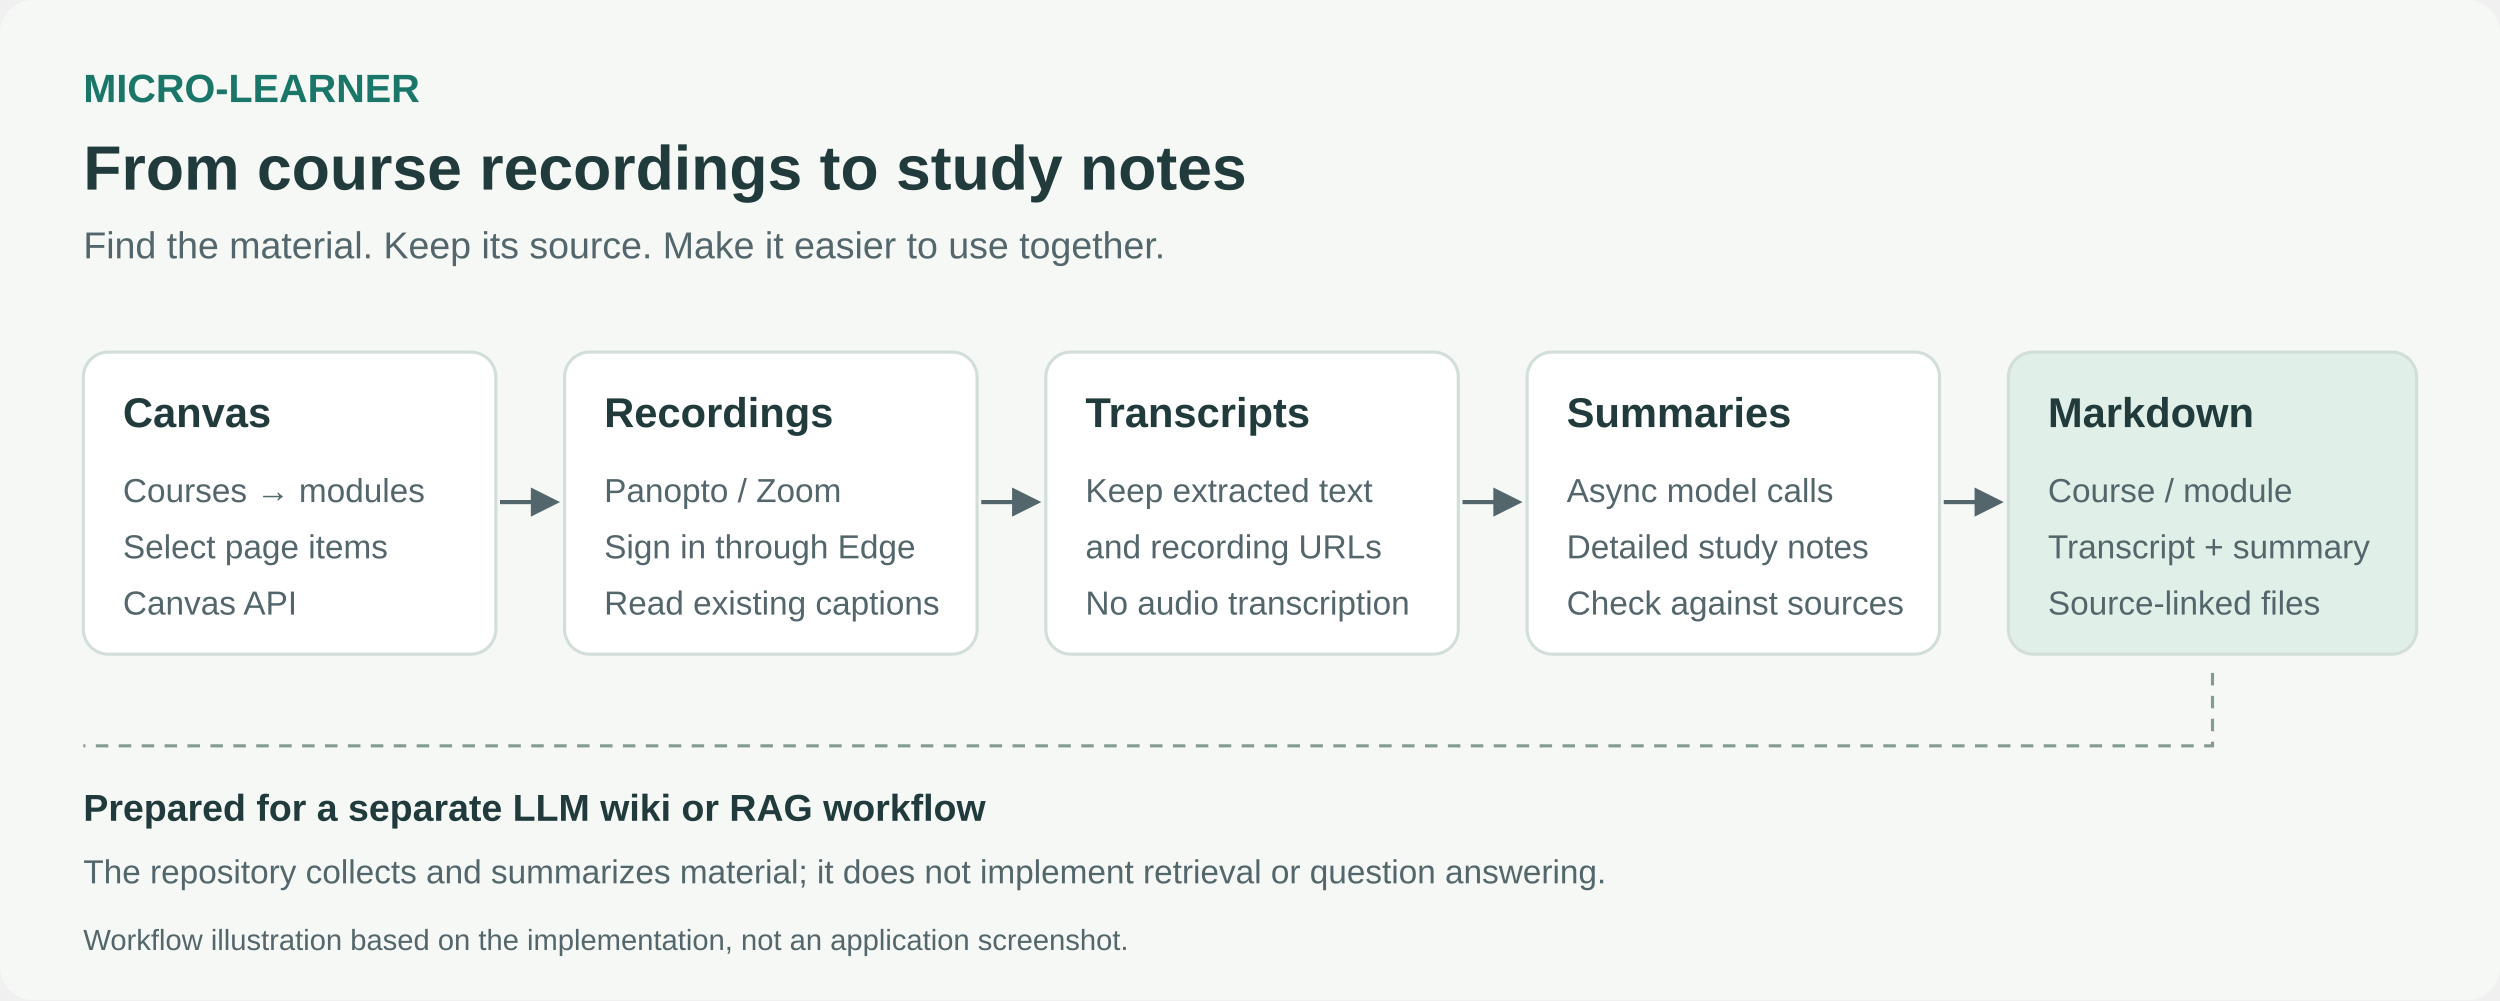
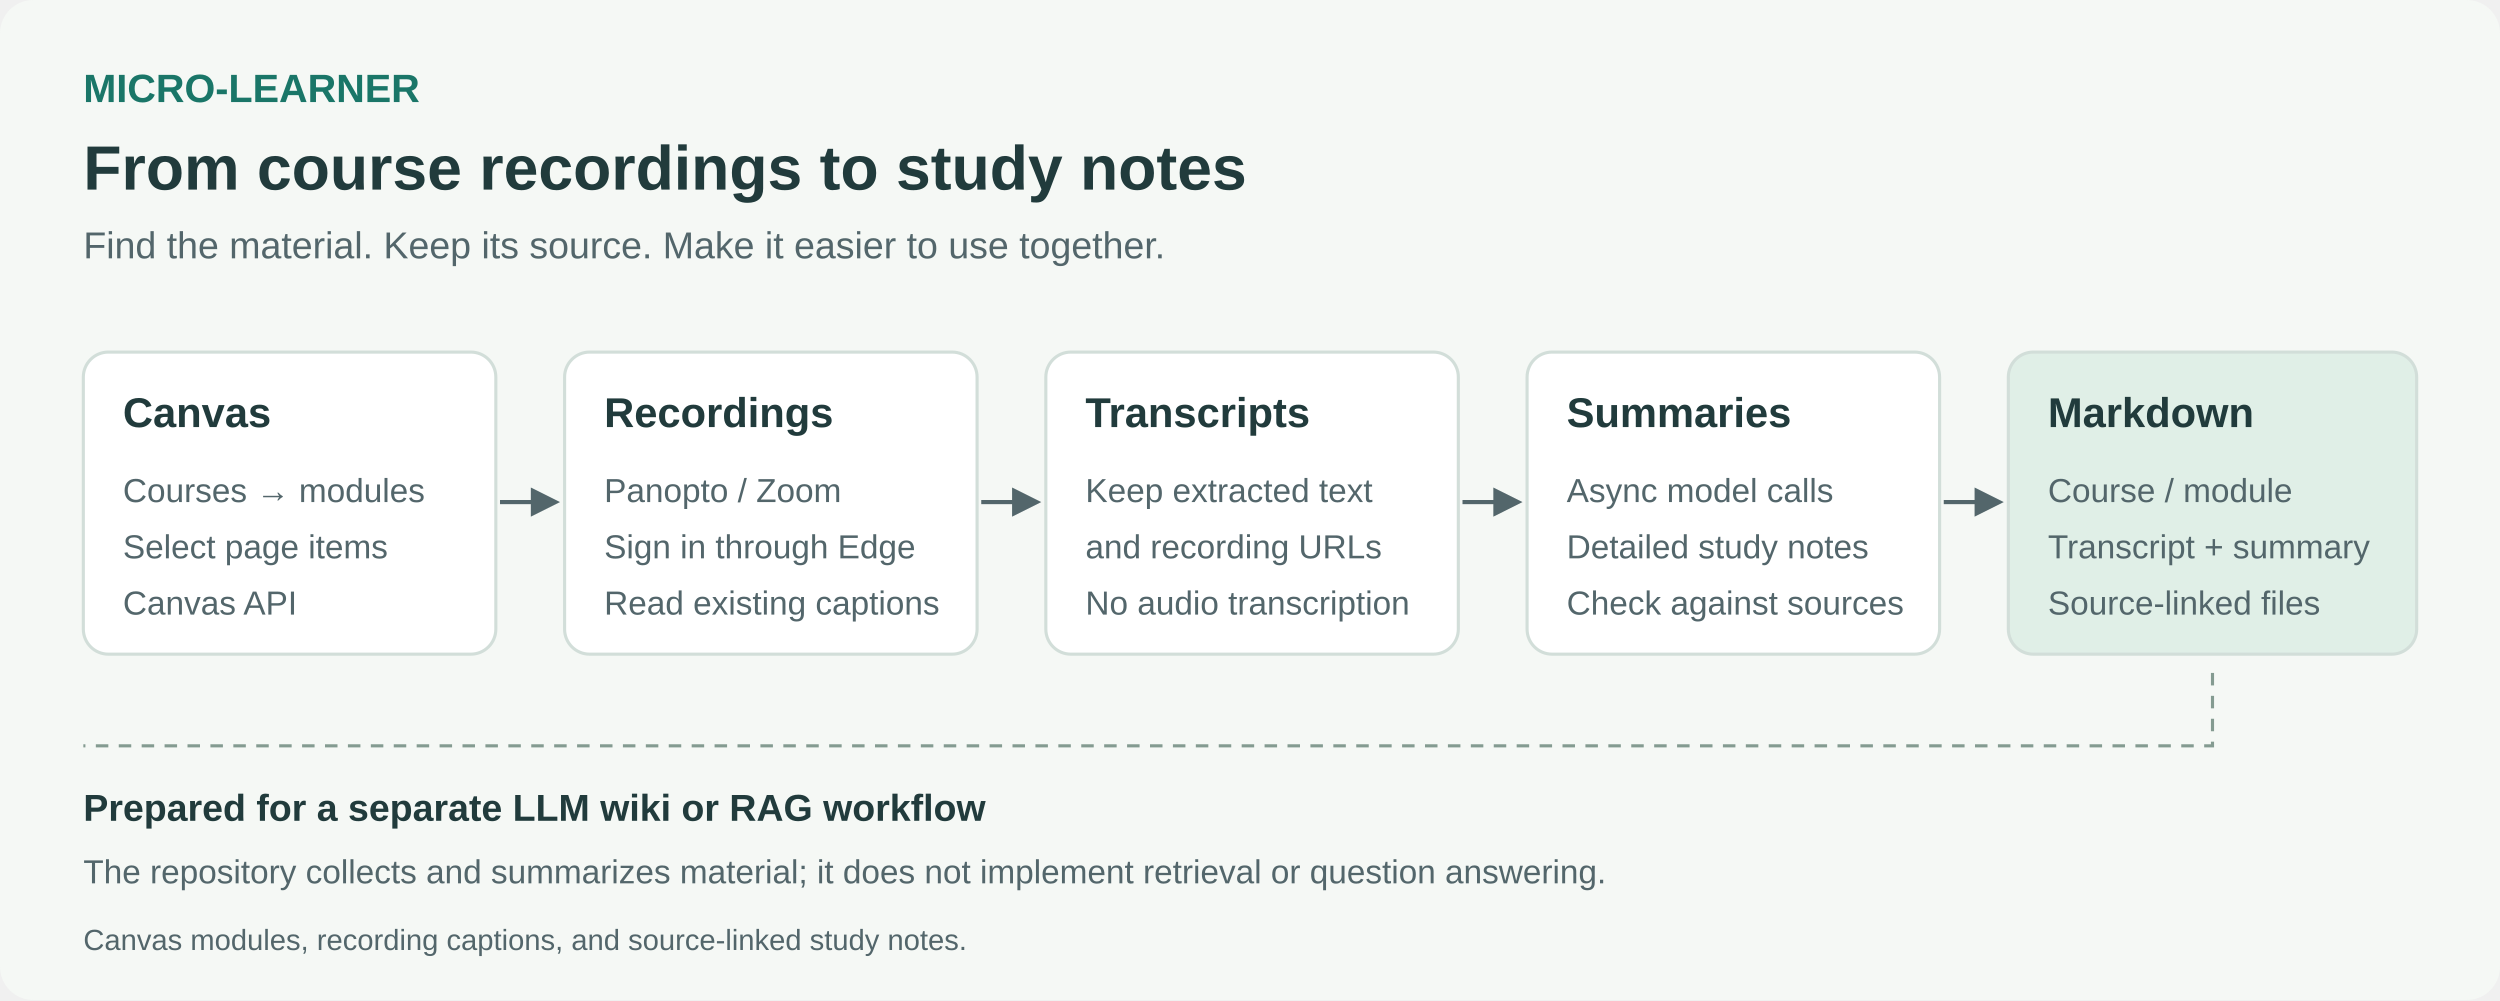
<svg xmlns="http://www.w3.org/2000/svg" width="1200" height="480" viewBox="0 0 1200 480" role="img" aria-labelledby="title desc">
  <defs>
    <marker id="arrow" viewBox="0 0 10 10" refX="8" refY="5" markerWidth="7" markerHeight="7" orient="auto-start-reverse">
      <path d="M0 0L10 5L0 10z" fill="#53666b" />
    </marker>
  </defs>
  <rect width="1200" height="480" rx="16" fill="#f5f8f5" />
  <g font-family="Arial, sans-serif" fill="#213b3c">
    <text x="40" y="49" font-size="19" font-weight="700" fill="#1a7668">MICRO-LEARNER</text>
    <text x="40" y="91" font-size="30" font-weight="700">From course recordings to study notes</text>
    <text x="40" y="124" font-size="18" fill="#53666b">Find the material. Keep its source. Make it easier to use together.</text>
    <g stroke="#d2ded9" stroke-width="1.5">
      <rect x="40" y="169" width="198" height="145" rx="12" fill="#fff" />
      <rect x="271" y="169" width="198" height="145" rx="12" fill="#fff" />
      <rect x="502" y="169" width="198" height="145" rx="12" fill="#fff" />
      <rect x="733" y="169" width="198" height="145" rx="12" fill="#fff" />
      <rect x="964" y="169" width="196" height="145" rx="12" fill="#e0efe7" />
    </g>
    <g fill="none" stroke="#53666b" stroke-width="2" marker-end="url(#arrow)">
      <path d="M240 241h26" />
      <path d="M471 241h26" />
      <path d="M702 241h26" />
      <path d="M933 241h26" />
    </g>
    <g font-size="20" font-weight="700">
      <text x="59" y="205">Canvas</text>
      <text x="290" y="205">Recordings</text>
      <text x="521" y="205">Transcripts</text>
      <text x="752" y="205">Summaries</text>
      <text x="983" y="205">Markdown</text>
    </g>
    <g font-size="16" fill="#53666b">
      <text x="59" y="241">Courses → modules</text>
      <text x="59" y="268">Select page items</text>
      <text x="59" y="295">Canvas API</text>
      <text x="290" y="241">Panopto / Zoom</text>
      <text x="290" y="268">Sign in through Edge</text>
      <text x="290" y="295">Read existing captions</text>
      <text x="521" y="241">Keep extracted text</text>
      <text x="521" y="268">and recording URLs</text>
      <text x="521" y="295">No audio transcription</text>
      <text x="752" y="241">Async model calls</text>
      <text x="752" y="268">Detailed study notes</text>
      <text x="752" y="295">Check against sources</text>
      <text x="983" y="241">Course / module</text>
      <text x="983" y="268">Transcript + summary</text>
      <text x="983" y="295">Source-linked files</text>
    </g>
    <path d="M1062 323v35H40" fill="none" stroke="#849b91" stroke-width="1.5" stroke-dasharray="6 5" />
    <text x="40" y="394" font-size="18" font-weight="700">Prepared for a separate LLM wiki or RAG workflow</text>
    <text x="40" y="424" font-size="16" fill="#53666b">The repository collects and summarizes material; it does not implement retrieval or question answering.</text>
-     <text x="40" y="456" font-size="14" fill="#53666b">Workflow illustration based on the implementation, not an application screenshot.</text>
+     <text x="40" y="456" font-size="14" fill="#53666b">Canvas modules, recording captions, and source-linked study notes.</text>
  </g>
</svg>
